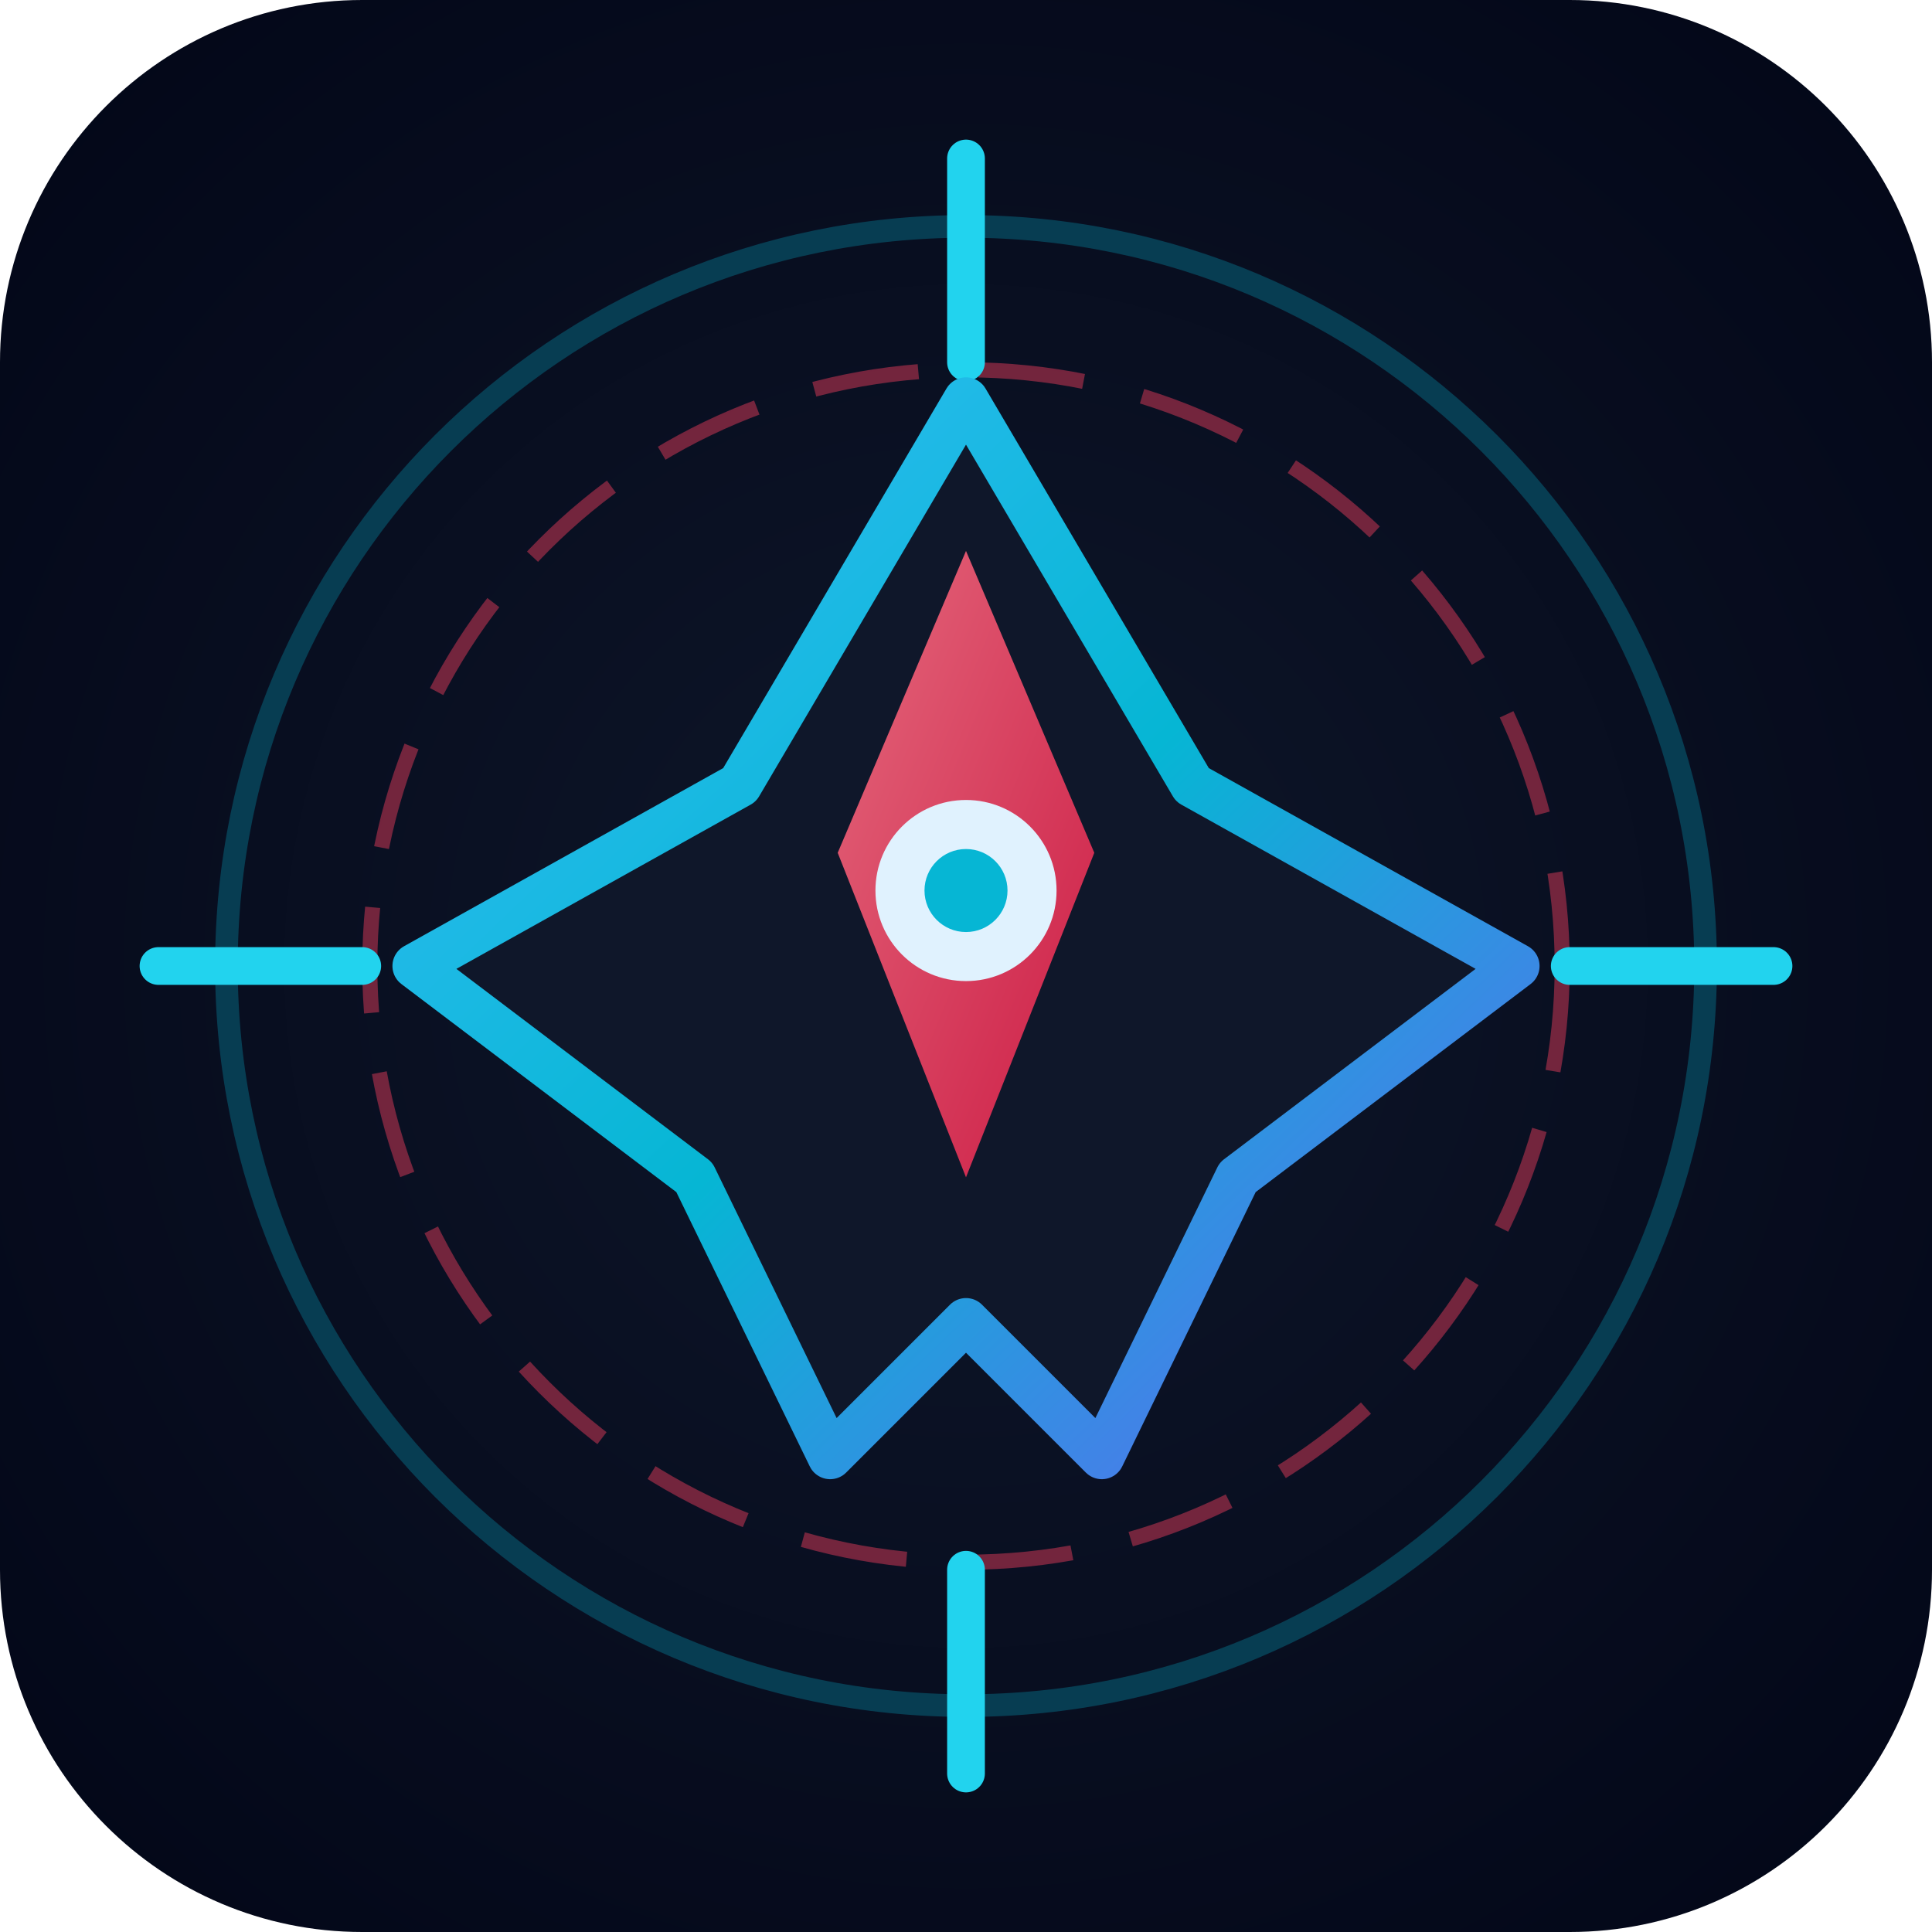
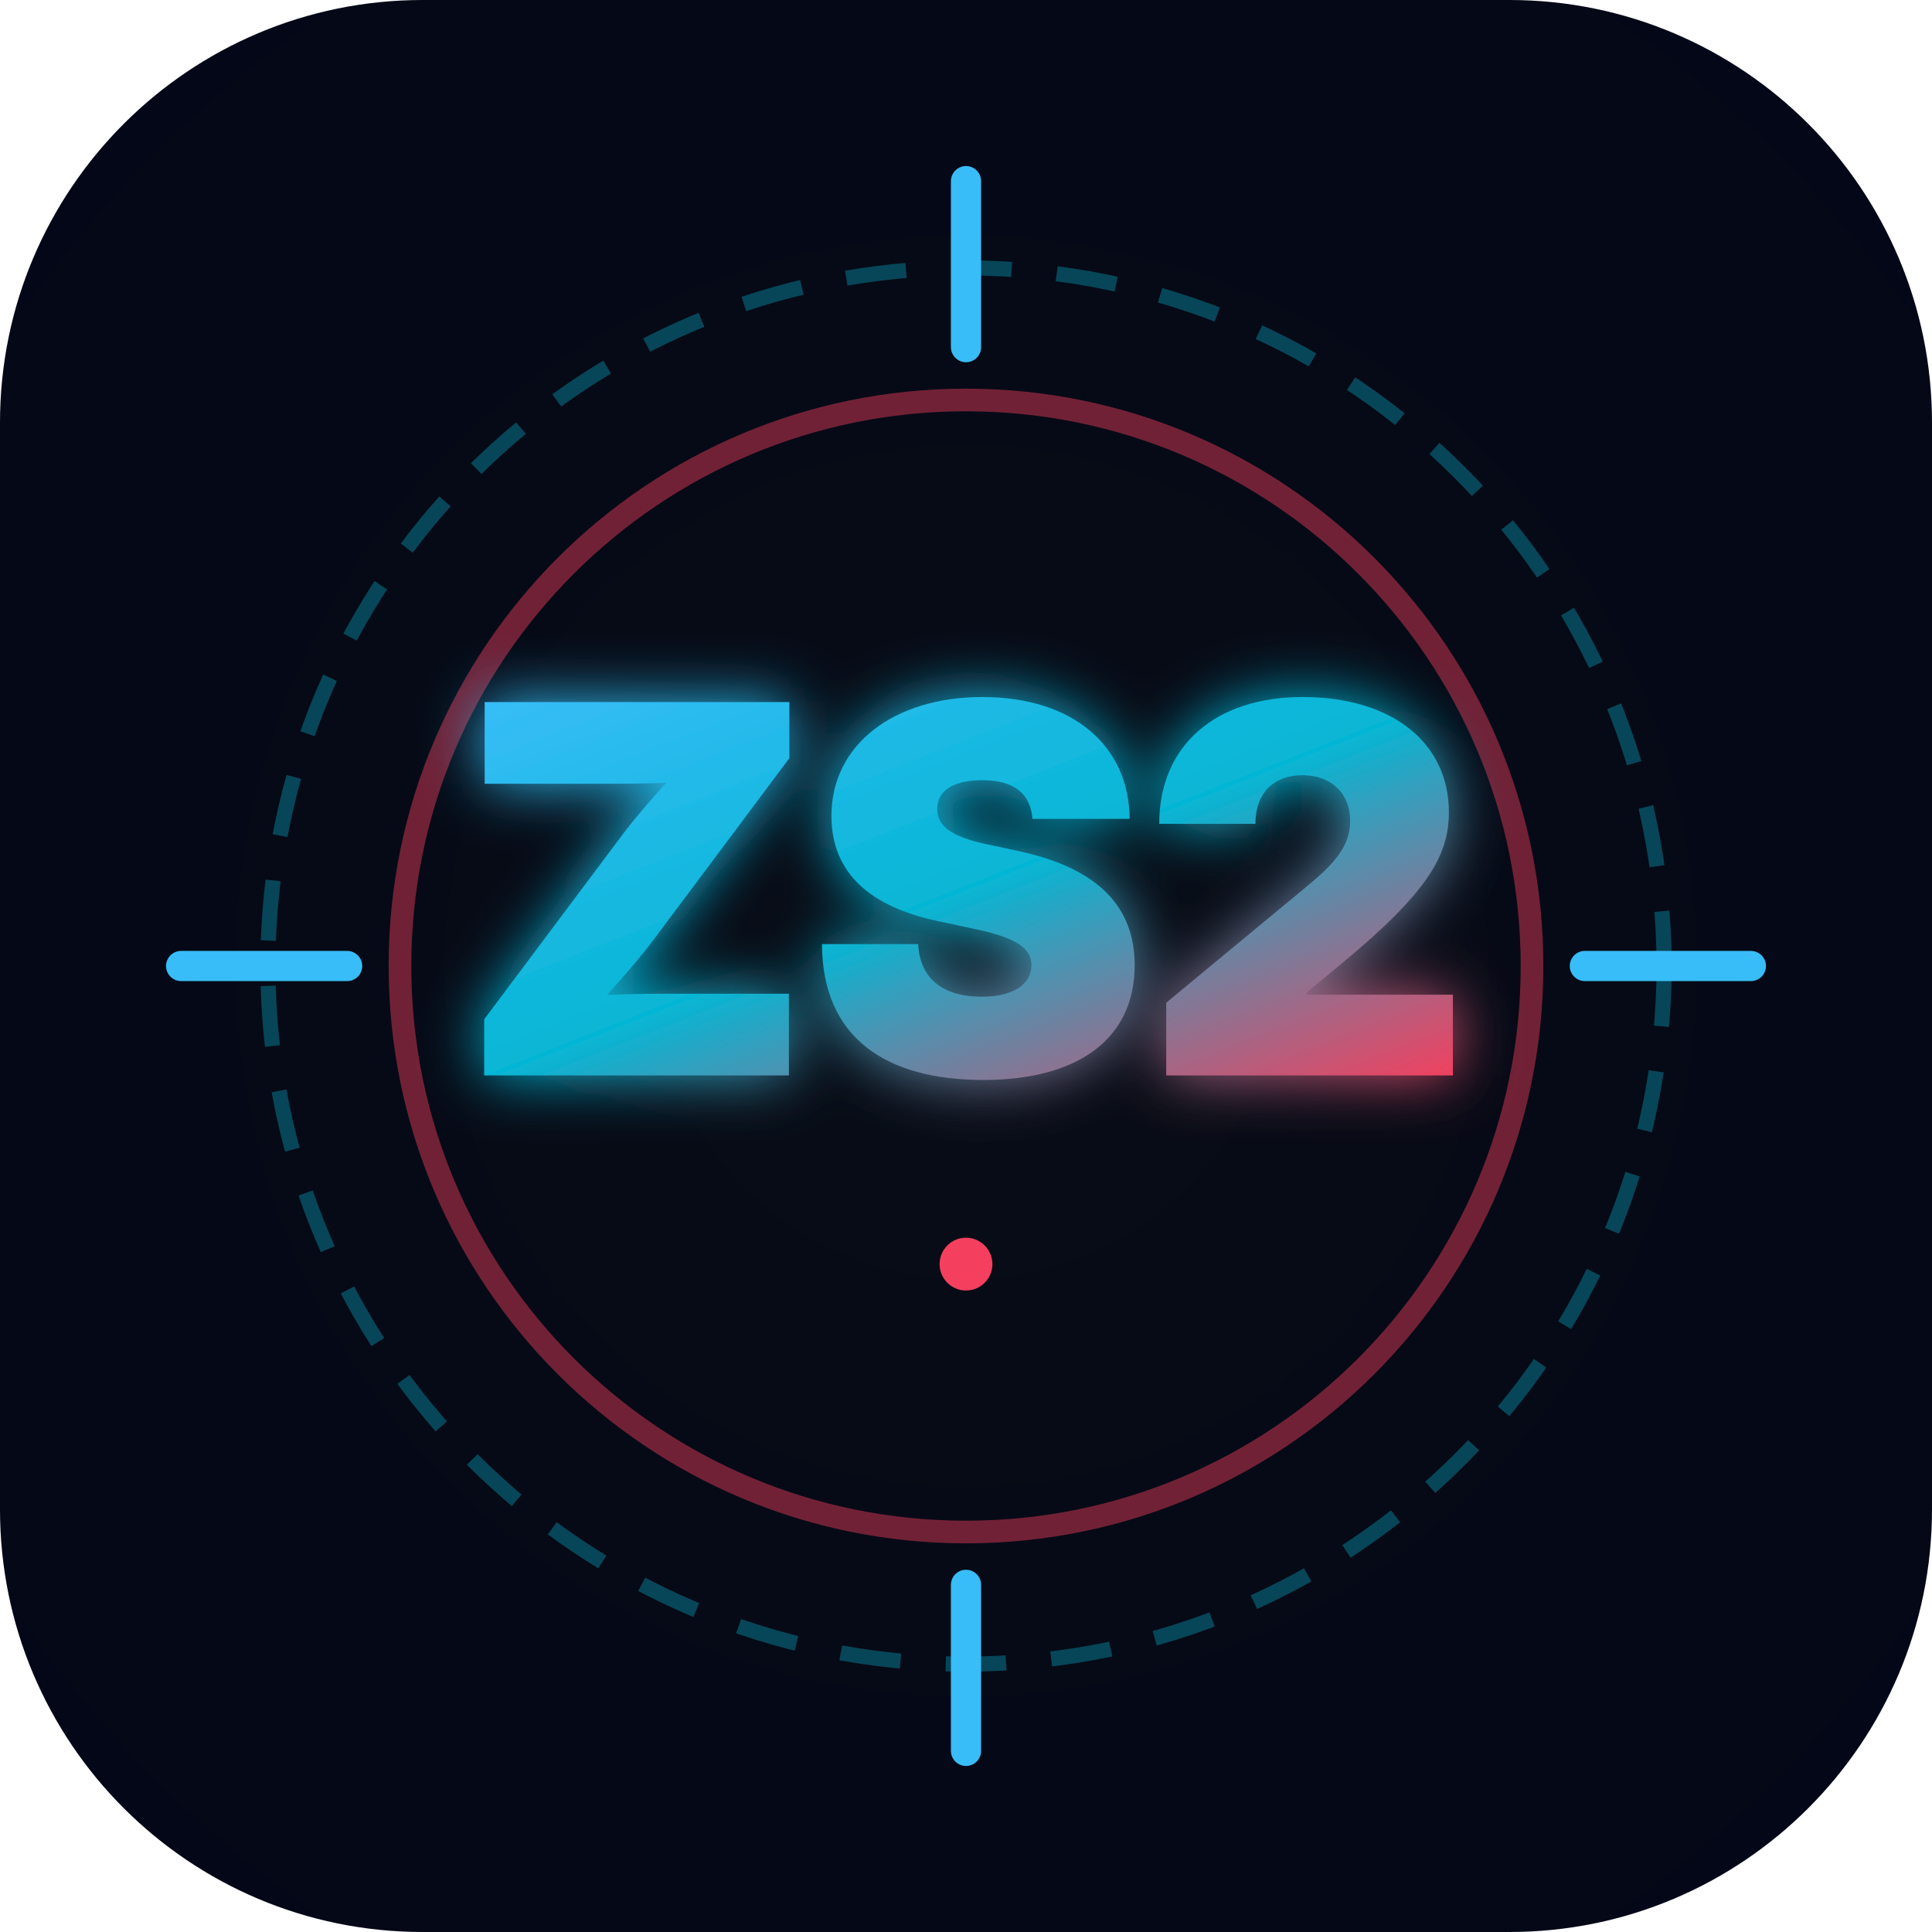
<svg xmlns="http://www.w3.org/2000/svg" viewBox="0 0 512 512" fill="none">
  <defs>
-     <radialGradient id="bg" cx="50%" cy="50%" r="70%">
-       <stop offset="0%" stop-color="#0f172a" />
+     <radialGradient id="bg" cx="50%" cy="50%" r="75%">
+       <stop offset="0%" stop-color="#090d16" />
      <stop offset="100%" stop-color="#020617" />
    </radialGradient>
-     <linearGradient id="hull" x1="0%" y1="0%" x2="100%" y2="100%">
+     <linearGradient id="textGrad" x1="0%" y1="0%" x2="100%" y2="100%">
      <stop offset="0%" stop-color="#38bdf8" />
      <stop offset="50%" stop-color="#06b6d4" />
-       <stop offset="100%" stop-color="#6366f1" />
+       <stop offset="100%" stop-color="#f43f5e" />
    </linearGradient>
-     <linearGradient id="crimson" x1="0%" y1="0%" x2="100%" y2="100%">
-       <stop offset="0%" stop-color="#fb7185" />
-       <stop offset="100%" stop-color="#e11d48" />
-     </linearGradient>
+     <filter id="glow" x="-20%" y="-20%" width="140%" height="140%">
+       <feGaussianBlur stdDeviation="8" result="blur" />
+       <feComposite in="SourceGraphic" in2="blur" operator="over" />
+     </filter>
  </defs>
-   <rect width="512" height="512" rx="96" fill="url(#bg)" />
-   <circle cx="256" cy="256" r="196" stroke="#06b6d4" stroke-opacity="0.28" stroke-width="6" />
-   <circle cx="256" cy="256" r="158" stroke="#f43f5e" stroke-opacity="0.45" stroke-width="4" stroke-dasharray="28 16" />
-   <line x1="256" y1="42" x2="256" y2="96" stroke="#22d3ee" stroke-width="10" stroke-linecap="round" />
-   <line x1="256" y1="416" x2="256" y2="470" stroke="#22d3ee" stroke-width="10" stroke-linecap="round" />
-   <line x1="42" y1="256" x2="96" y2="256" stroke="#22d3ee" stroke-width="10" stroke-linecap="round" />
-   <line x1="416" y1="256" x2="470" y2="256" stroke="#22d3ee" stroke-width="10" stroke-linecap="round" />
-   <path d="M256 106 L316 208 L402 256 L328 312 L292 386 L256 350 L220 386 L184 312 L110 256 L196 208 Z" fill="#0f172a" stroke="url(#hull)" stroke-width="12" stroke-linejoin="round" />
-   <path d="M256 146 L290 226 L256 312 L222 226 Z" fill="url(#crimson)" fill-opacity="0.9" />
-   <circle cx="256" cy="236" r="24" fill="#e0f2fe" />
-   <circle cx="256" cy="236" r="11" fill="#06b6d4" />
+   <rect width="512" height="512" rx="112" fill="url(#bg)" />
+   <circle cx="256" cy="256" r="185" stroke="#06b6d4" stroke-opacity="0.35" stroke-width="4" stroke-dasharray="16 12" />
+   <circle cx="256" cy="256" r="150" stroke="#f43f5e" stroke-opacity="0.45" stroke-width="6" />
+   <line x1="256" y1="48" x2="256" y2="92" stroke="#38bdf8" stroke-width="8" stroke-linecap="round" />
+   <line x1="256" y1="420" x2="256" y2="464" stroke="#38bdf8" stroke-width="8" stroke-linecap="round" />
+   <line x1="48" y1="256" x2="92" y2="256" stroke="#38bdf8" stroke-width="8" stroke-linecap="round" />
+   <line x1="420" y1="256" x2="464" y2="256" stroke="#38bdf8" stroke-width="8" stroke-linecap="round" />
+   <g filter="url(#glow)">
+     <text x="256" y="285" font-family="system-ui, -apple-system, 'Chakra Petch', 'Outfit', sans-serif" font-weight="900" font-size="136" letter-spacing="-2" text-anchor="middle" fill="url(#textGrad)">ZS2</text>
+   </g>
+   <circle cx="256" cy="335" r="7" fill="#f43f5e" />
</svg>
